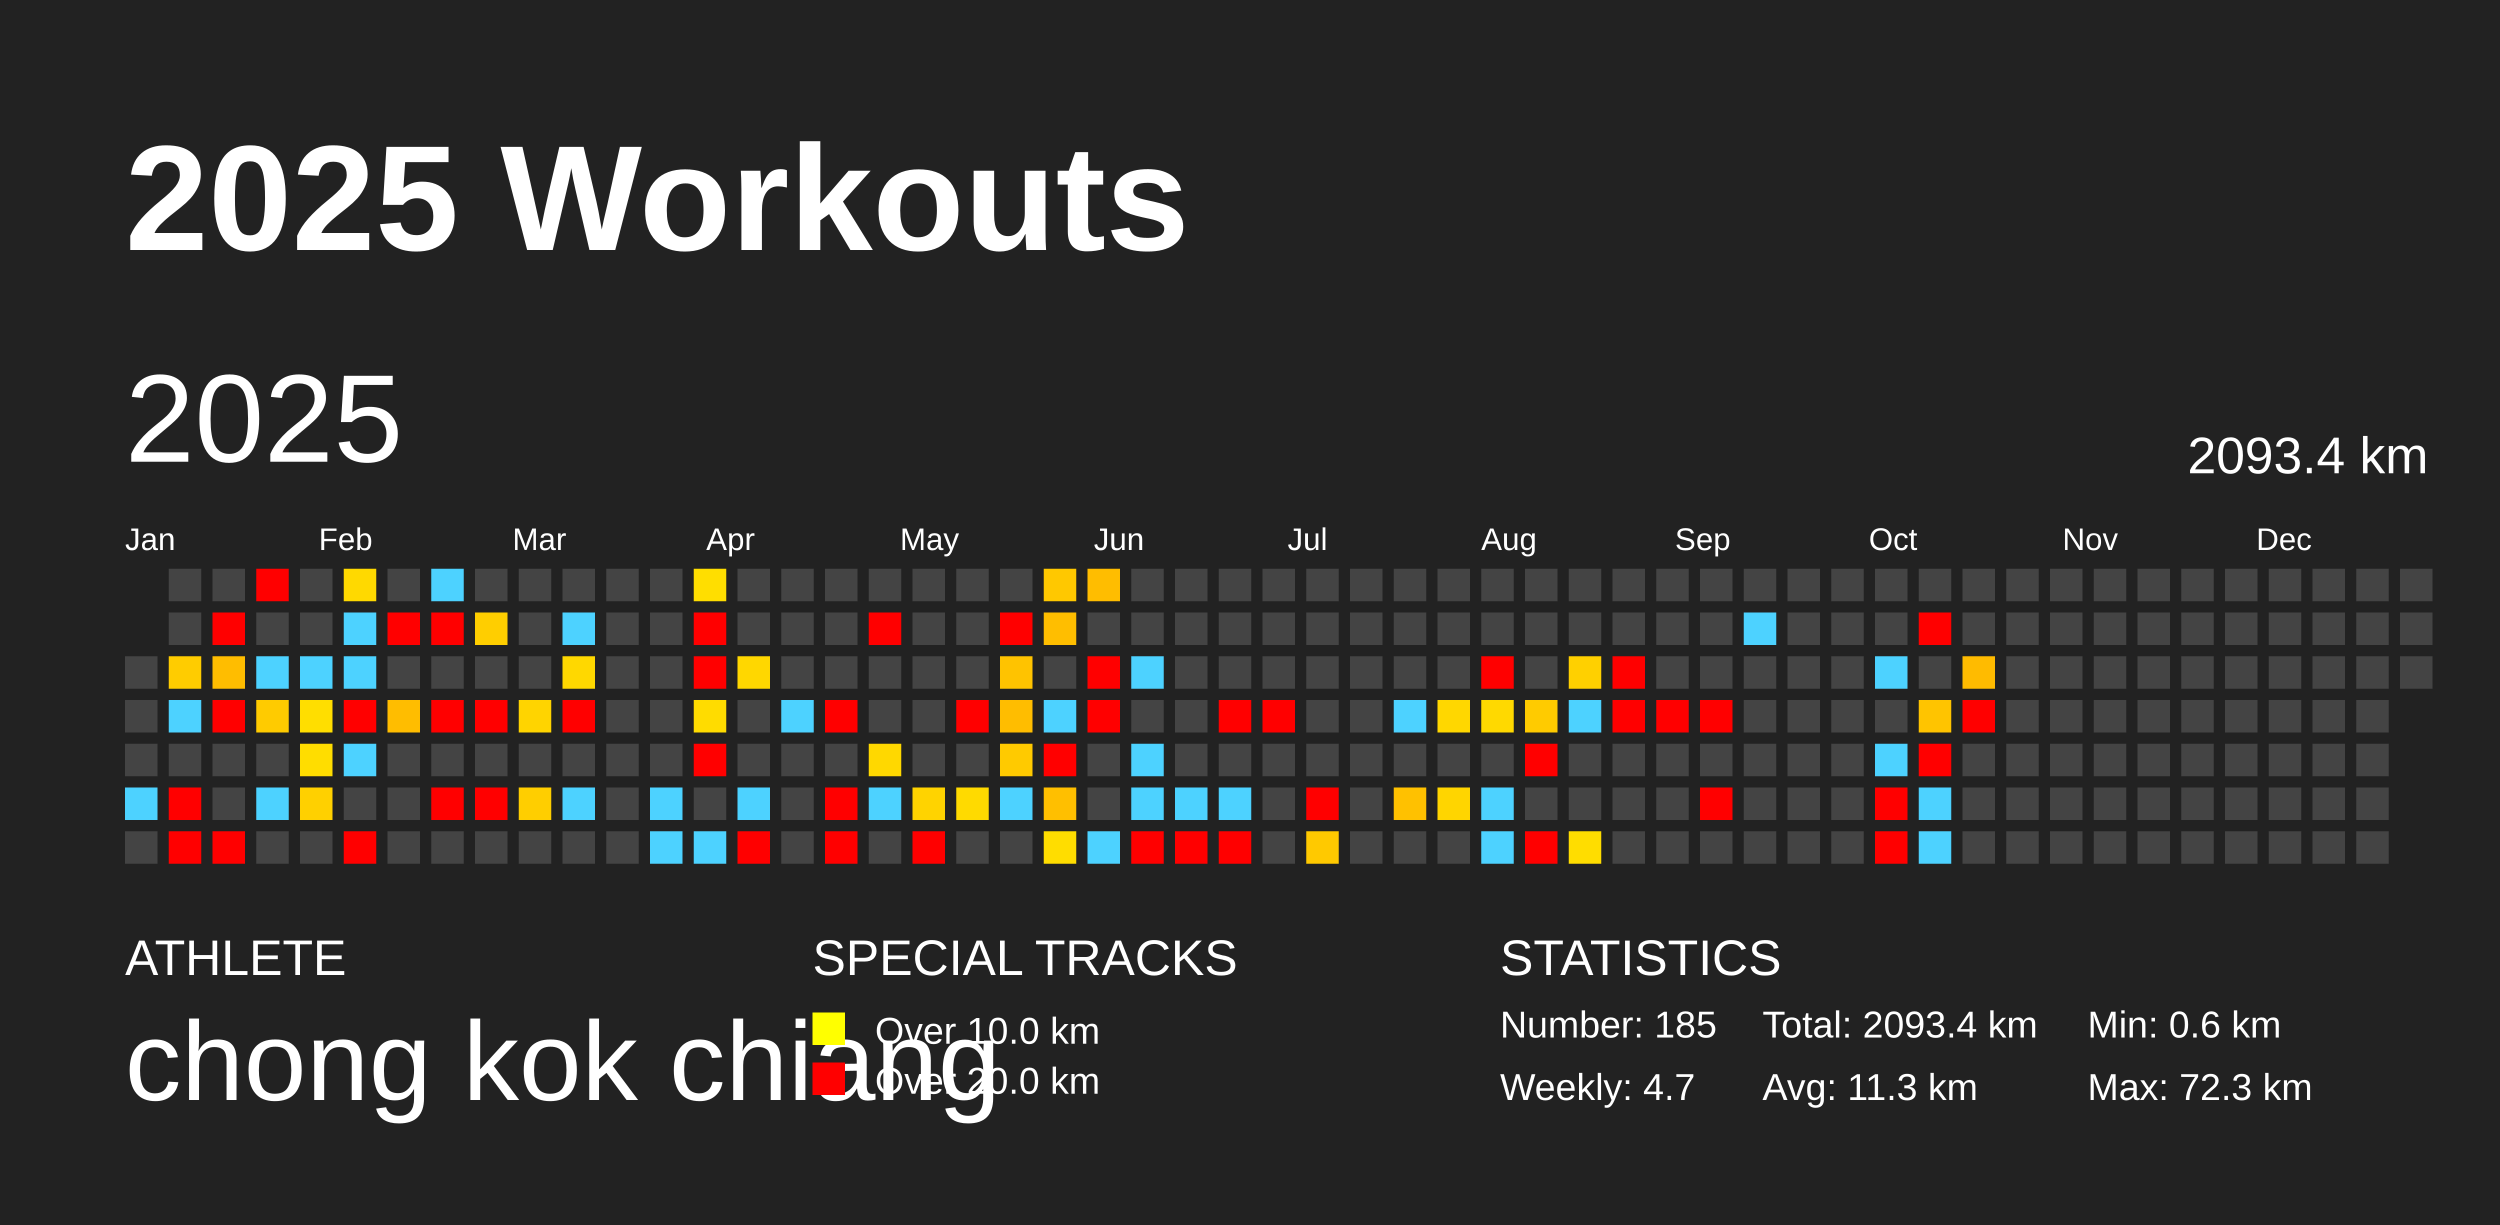
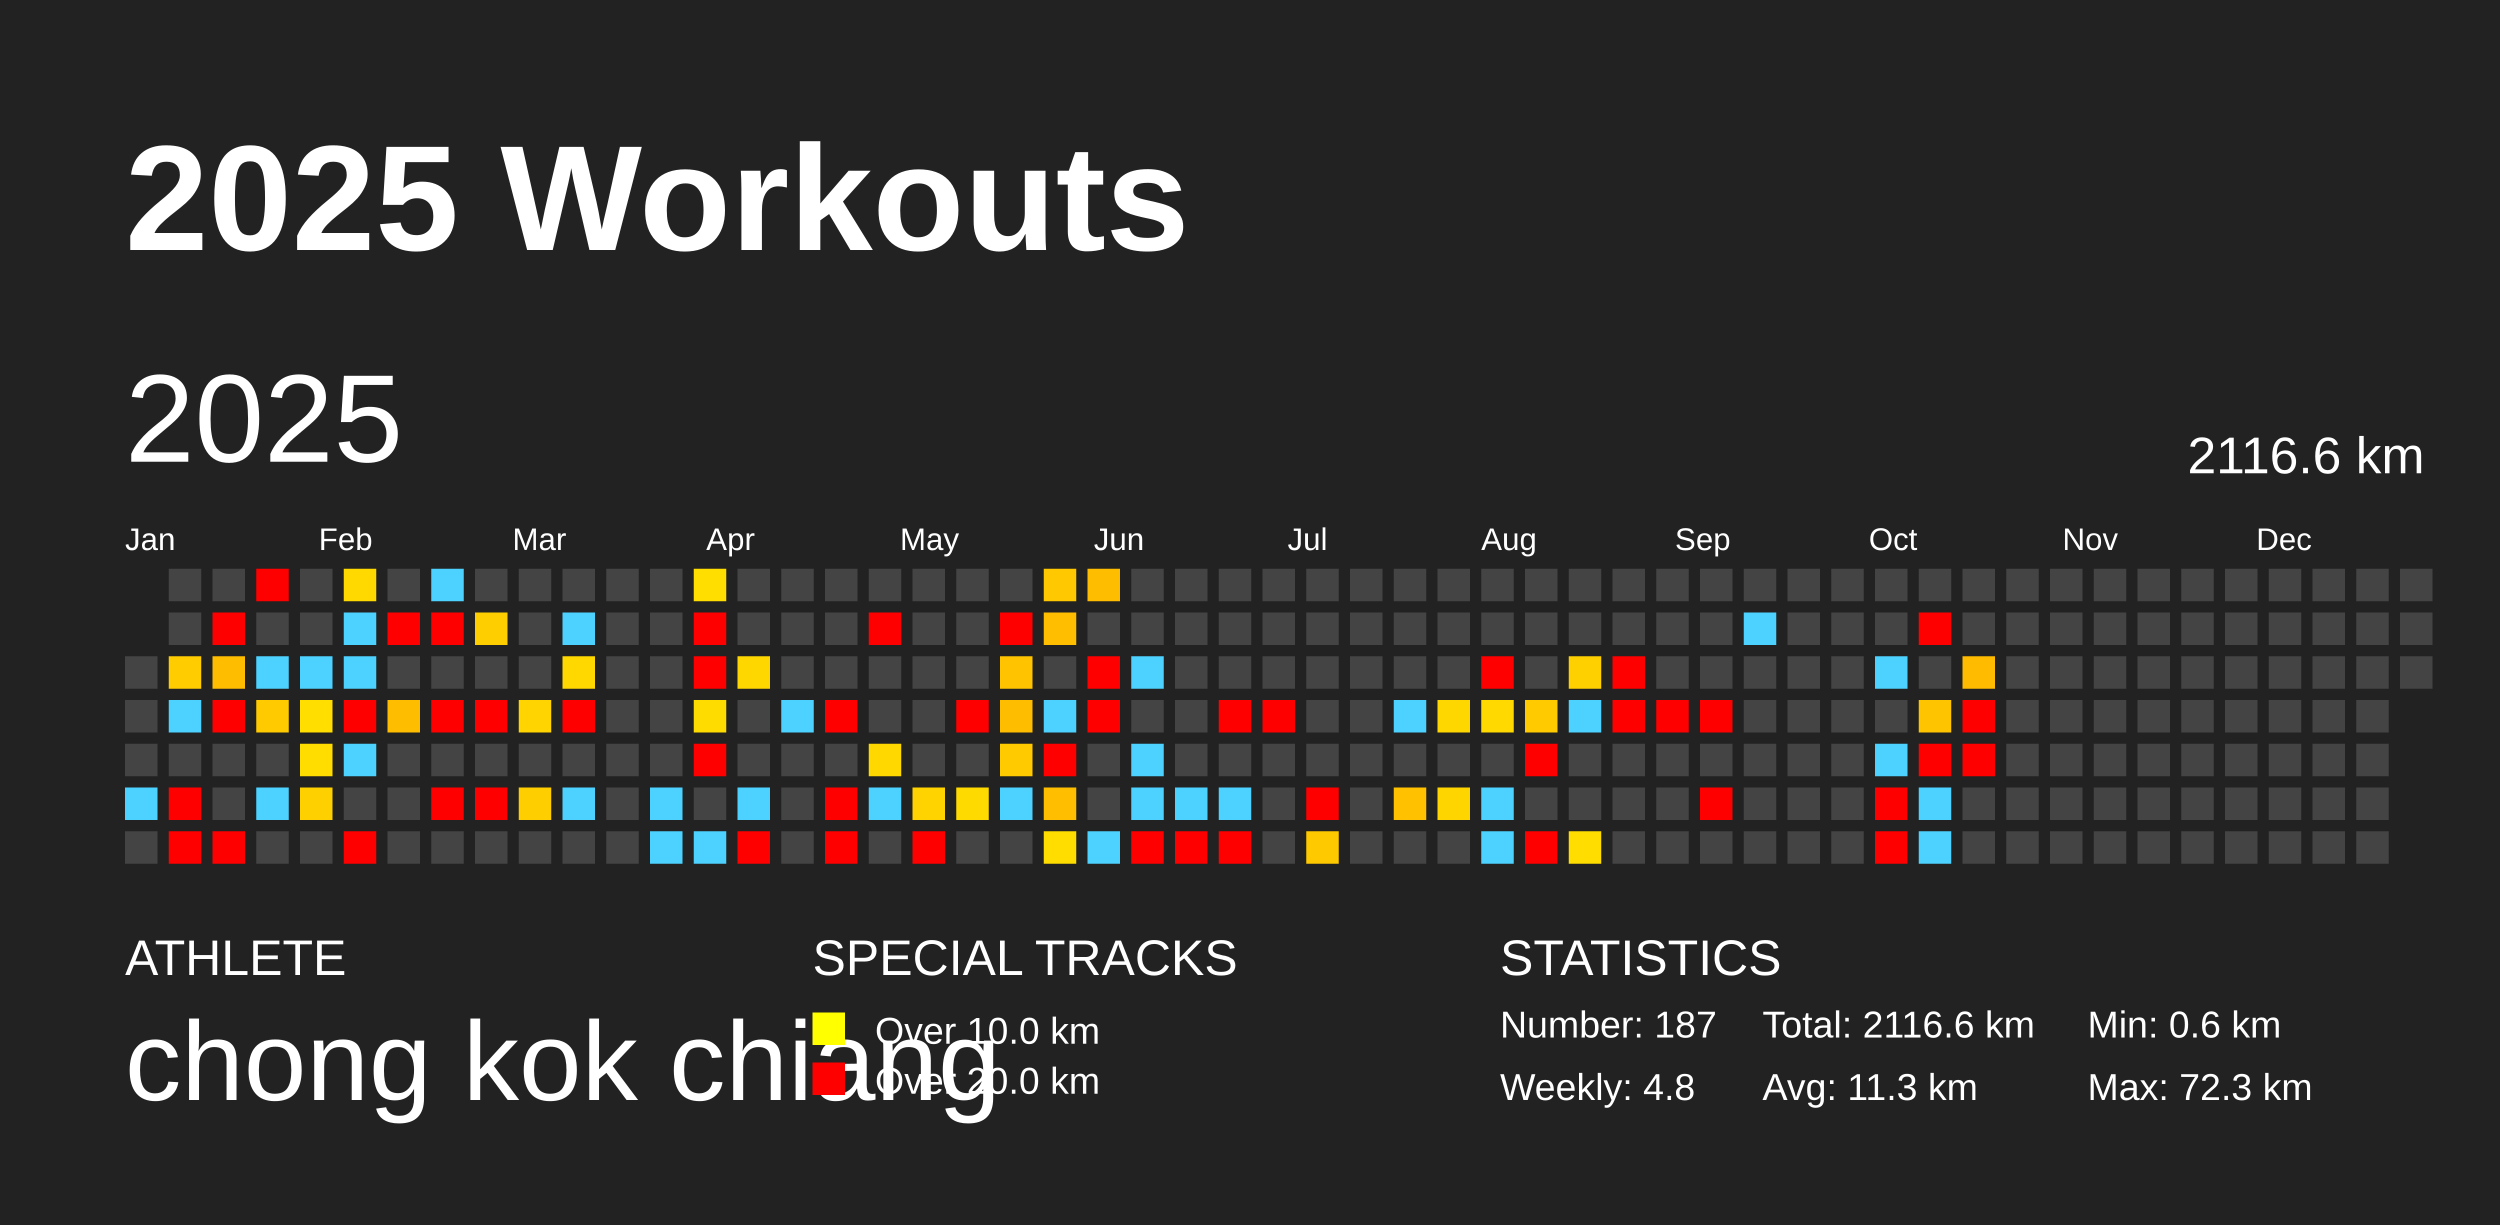
<svg xmlns="http://www.w3.org/2000/svg" baseProfile="full" height="98mm" version="1.1" viewBox="0,0,200,98" width="200mm">
  <defs />
  <rect fill="#222222" height="98" width="200" x="0" y="0" />
  <text fill="#FFFFFF" style="font-size:12px; font-family:Arial; font-weight:bold;" x="10" y="20">2025 Workouts</text>
  <text fill="#FFFFFF" style="font-size:4px; font-family:Arial" x="10" y="78">ATHLETE</text>
  <text fill="#FFFFFF" style="font-size:9px; font-family:Arial" x="10" y="88">chong kok chiang</text>
  <text fill="#FFFFFF" style="font-size:4px; font-family:Arial" x="65" y="78">SPECIAL TRACKS</text>
  <rect fill="yellow" height="2.6" width="2.6" x="65" y="81" />
  <text fill="#FFFFFF" style="font-size:3px; font-family:Arial" x="70" y="83.5">Over 10.0 km</text>
  <rect fill="red" height="2.6" width="2.6" x="65" y="85" />
  <text fill="#FFFFFF" style="font-size:3px; font-family:Arial" x="70" y="87.5">Over 20.0 km</text>
  <text fill="#FFFFFF" style="font-size:4px; font-family:Arial" x="120" y="78">STATISTICS</text>
-   <text fill="#FFFFFF" style="font-size:3px; font-family:Arial" x="120" y="83">Number: 185</text>
-   <text fill="#FFFFFF" style="font-size:3px; font-family:Arial" x="120" y="88">Weekly: 4.7</text>
-   <text fill="#FFFFFF" style="font-size:3px; font-family:Arial" x="141" y="83">Total: 2093.4 km</text>
+   <text fill="#FFFFFF" style="font-size:3px; font-family:Arial" x="120" y="83">Number: 187</text>
+   <text fill="#FFFFFF" style="font-size:3px; font-family:Arial" x="120" y="88">Weekly: 4.8</text>
+   <text fill="#FFFFFF" style="font-size:3px; font-family:Arial" x="141" y="83">Total: 2116.6 km</text>
  <text fill="#FFFFFF" style="font-size:3px; font-family:Arial" x="141" y="88">Avg: 11.3 km</text>
  <text fill="#FFFFFF" style="font-size:3px; font-family:Arial" x="167" y="83">Min: 0.6 km</text>
  <text fill="#FFFFFF" style="font-size:3px; font-family:Arial" x="167" y="88">Max: 72.3 km</text>
  <text dominant-baseline="hanging" fill="#FFFFFF" style="font-size:10.0px; font-family:Arial;" x="10" y="30">2025</text>
-   <text dominant-baseline="hanging" fill="#FFFFFF" style="font-size:4.125px; font-family:Arial;" x="175" y="35">2093.4 km</text>
+   <text dominant-baseline="hanging" fill="#FFFFFF" style="font-size:4.125px; font-family:Arial;" x="175" y="35">2116.6 km</text>
  <text fill="#FFFFFF" style="font-size:2.5px; font-family:Arial" x="10.0" y="44">Jan</text>
  <text fill="#FFFFFF" style="font-size:2.5px; font-family:Arial" x="25.5" y="44">Feb</text>
  <text fill="#FFFFFF" style="font-size:2.5px; font-family:Arial" x="41.0" y="44">Mar</text>
  <text fill="#FFFFFF" style="font-size:2.5px; font-family:Arial" x="56.5" y="44">Apr</text>
  <text fill="#FFFFFF" style="font-size:2.5px; font-family:Arial" x="72.0" y="44">May</text>
  <text fill="#FFFFFF" style="font-size:2.5px; font-family:Arial" x="87.5" y="44">Jun</text>
  <text fill="#FFFFFF" style="font-size:2.5px; font-family:Arial" x="103.0" y="44">Jul</text>
  <text fill="#FFFFFF" style="font-size:2.5px; font-family:Arial" x="118.5" y="44">Aug</text>
  <text fill="#FFFFFF" style="font-size:2.5px; font-family:Arial" x="134.0" y="44">Sep</text>
  <text fill="#FFFFFF" style="font-size:2.5px; font-family:Arial" x="149.5" y="44">Oct</text>
  <text fill="#FFFFFF" style="font-size:2.5px; font-family:Arial" x="165.0" y="44">Nov</text>
  <text fill="#FFFFFF" style="font-size:2.5px; font-family:Arial" x="180.5" y="44">Dec</text>
  <rect fill="#444444" height="2.6" width="2.6" x="10.0" y="52.5" />
  <rect fill="#444444" height="2.6" width="2.6" x="10.0" y="56.0" />
  <rect fill="#444444" height="2.6" width="2.6" x="10.0" y="59.5" />
  <rect fill="#4dd2ff" height="2.6" width="2.6" x="10.0" y="63.0" />
  <rect fill="#444444" height="2.6" width="2.6" x="10.0" y="66.5" />
  <rect fill="#444444" height="2.6" width="2.6" x="13.5" y="45.5" />
  <rect fill="#444444" height="2.6" width="2.6" x="13.5" y="49.0" />
  <rect fill="#ffcc00" height="2.6" width="2.6" x="13.5" y="52.5" />
  <rect fill="#4dd2ff" height="2.6" width="2.6" x="13.5" y="56.0" />
  <rect fill="#444444" height="2.6" width="2.6" x="13.5" y="59.5" />
  <rect fill="red" height="2.6" width="2.6" x="13.5" y="63.0" />
  <rect fill="red" height="2.6" width="2.6" x="13.5" y="66.5" />
  <rect fill="#444444" height="2.6" width="2.6" x="17.0" y="45.5" />
  <rect fill="red" height="2.6" width="2.6" x="17.0" y="49.0" />
  <rect fill="#ffbd00" height="2.6" width="2.6" x="17.0" y="52.5" />
  <rect fill="red" height="2.6" width="2.6" x="17.0" y="56.0" />
  <rect fill="#444444" height="2.6" width="2.6" x="17.0" y="59.5" />
  <rect fill="#444444" height="2.6" width="2.6" x="17.0" y="63.0" />
  <rect fill="red" height="2.6" width="2.6" x="17.0" y="66.5" />
  <rect fill="red" height="2.6" width="2.6" x="20.5" y="45.5" />
  <rect fill="#444444" height="2.6" width="2.6" x="20.5" y="49.0" />
  <rect fill="#4dd2ff" height="2.6" width="2.6" x="20.5" y="52.5" />
  <rect fill="#ffcb00" height="2.6" width="2.6" x="20.5" y="56.0" />
  <rect fill="#444444" height="2.6" width="2.6" x="20.5" y="59.5" />
  <rect fill="#4dd2ff" height="2.6" width="2.6" x="20.5" y="63.0" />
  <rect fill="#444444" height="2.6" width="2.6" x="20.5" y="66.5" />
  <rect fill="#444444" height="2.6" width="2.6" x="24.0" y="45.5" />
  <rect fill="#444444" height="2.6" width="2.6" x="24.0" y="49.0" />
  <rect fill="#4dd2ff" height="2.6" width="2.6" x="24.0" y="52.5" />
  <rect fill="#ffde00" height="2.6" width="2.6" x="24.0" y="56.0" />
  <rect fill="#ffdd00" height="2.6" width="2.6" x="24.0" y="59.5" />
  <rect fill="#ffd000" height="2.6" width="2.6" x="24.0" y="63.0" />
  <rect fill="#444444" height="2.6" width="2.6" x="24.0" y="66.5" />
  <rect fill="#ffd900" height="2.6" width="2.6" x="27.5" y="45.5" />
  <rect fill="#4dd2ff" height="2.6" width="2.6" x="27.5" y="49.0" />
  <rect fill="#4dd2ff" height="2.6" width="2.6" x="27.5" y="52.5" />
  <rect fill="red" height="2.6" width="2.6" x="27.5" y="56.0" />
  <rect fill="#4dd2ff" height="2.6" width="2.6" x="27.5" y="59.5" />
  <rect fill="#444444" height="2.6" width="2.6" x="27.5" y="63.0" />
  <rect fill="red" height="2.6" width="2.6" x="27.5" y="66.5" />
  <rect fill="#444444" height="2.6" width="2.6" x="31.0" y="45.5" />
  <rect fill="red" height="2.6" width="2.6" x="31.0" y="49.0" />
  <rect fill="#444444" height="2.6" width="2.6" x="31.0" y="52.5" />
  <rect fill="#ffbd00" height="2.6" width="2.6" x="31.0" y="56.0" />
  <rect fill="#444444" height="2.6" width="2.6" x="31.0" y="59.5" />
  <rect fill="#444444" height="2.6" width="2.6" x="31.0" y="63.0" />
  <rect fill="#444444" height="2.6" width="2.6" x="31.0" y="66.5" />
  <rect fill="#4dd2ff" height="2.6" width="2.6" x="34.5" y="45.5" />
  <rect fill="red" height="2.6" width="2.6" x="34.5" y="49.0" />
  <rect fill="#444444" height="2.6" width="2.6" x="34.5" y="52.5" />
  <rect fill="red" height="2.6" width="2.6" x="34.5" y="56.0" />
  <rect fill="#444444" height="2.6" width="2.6" x="34.5" y="59.5" />
  <rect fill="red" height="2.6" width="2.6" x="34.5" y="63.0" />
  <rect fill="#444444" height="2.6" width="2.6" x="34.5" y="66.5" />
  <rect fill="#444444" height="2.6" width="2.6" x="38.0" y="45.5" />
  <rect fill="#ffce00" height="2.6" width="2.6" x="38.0" y="49.0" />
  <rect fill="#444444" height="2.6" width="2.6" x="38.0" y="52.5" />
  <rect fill="red" height="2.6" width="2.6" x="38.0" y="56.0" />
  <rect fill="#444444" height="2.6" width="2.6" x="38.0" y="59.5" />
  <rect fill="red" height="2.6" width="2.6" x="38.0" y="63.0" />
  <rect fill="#444444" height="2.6" width="2.6" x="38.0" y="66.5" />
  <rect fill="#444444" height="2.6" width="2.6" x="41.5" y="45.5" />
  <rect fill="#444444" height="2.6" width="2.6" x="41.5" y="49.0" />
  <rect fill="#444444" height="2.6" width="2.6" x="41.5" y="52.5" />
  <rect fill="#ffd400" height="2.6" width="2.6" x="41.5" y="56.0" />
  <rect fill="#444444" height="2.6" width="2.6" x="41.5" y="59.5" />
  <rect fill="#ffce00" height="2.6" width="2.6" x="41.5" y="63.0" />
  <rect fill="#444444" height="2.6" width="2.6" x="41.5" y="66.5" />
  <rect fill="#444444" height="2.6" width="2.6" x="45.0" y="45.5" />
  <rect fill="#4dd2ff" height="2.6" width="2.6" x="45.0" y="49.0" />
  <rect fill="#ffd800" height="2.6" width="2.6" x="45.0" y="52.5" />
  <rect fill="red" height="2.6" width="2.6" x="45.0" y="56.0" />
  <rect fill="#444444" height="2.6" width="2.6" x="45.0" y="59.5" />
  <rect fill="#4dd2ff" height="2.6" width="2.6" x="45.0" y="63.0" />
  <rect fill="#444444" height="2.6" width="2.6" x="45.0" y="66.5" />
  <rect fill="#444444" height="2.6" width="2.6" x="48.5" y="45.5" />
  <rect fill="#444444" height="2.6" width="2.6" x="48.5" y="49.0" />
  <rect fill="#444444" height="2.6" width="2.6" x="48.5" y="52.5" />
  <rect fill="#444444" height="2.6" width="2.6" x="48.5" y="56.0" />
  <rect fill="#444444" height="2.6" width="2.6" x="48.5" y="59.5" />
  <rect fill="#444444" height="2.6" width="2.6" x="48.5" y="63.0" />
  <rect fill="#444444" height="2.6" width="2.6" x="48.5" y="66.5" />
  <rect fill="#444444" height="2.6" width="2.6" x="52.0" y="45.5" />
  <rect fill="#444444" height="2.6" width="2.6" x="52.0" y="49.0" />
  <rect fill="#444444" height="2.6" width="2.6" x="52.0" y="52.5" />
  <rect fill="#444444" height="2.6" width="2.6" x="52.0" y="56.0" />
  <rect fill="#444444" height="2.6" width="2.6" x="52.0" y="59.5" />
  <rect fill="#4dd2ff" height="2.6" width="2.6" x="52.0" y="63.0" />
  <rect fill="#4dd2ff" height="2.6" width="2.6" x="52.0" y="66.5" />
  <rect fill="#ffde00" height="2.6" width="2.6" x="55.5" y="45.5" />
  <rect fill="red" height="2.6" width="2.6" x="55.5" y="49.0" />
  <rect fill="red" height="2.6" width="2.6" x="55.5" y="52.5" />
  <rect fill="#ffdc00" height="2.6" width="2.6" x="55.5" y="56.0" />
  <rect fill="red" height="2.6" width="2.6" x="55.5" y="59.5" />
  <rect fill="#444444" height="2.6" width="2.6" x="55.5" y="63.0" />
  <rect fill="#4dd2ff" height="2.6" width="2.6" x="55.5" y="66.5" />
  <rect fill="#444444" height="2.6" width="2.6" x="59.0" y="45.5" />
  <rect fill="#444444" height="2.6" width="2.6" x="59.0" y="49.0" />
  <rect fill="#ffd700" height="2.6" width="2.6" x="59.0" y="52.5" />
  <rect fill="#444444" height="2.6" width="2.6" x="59.0" y="56.0" />
  <rect fill="#444444" height="2.6" width="2.6" x="59.0" y="59.5" />
  <rect fill="#4dd2ff" height="2.6" width="2.6" x="59.0" y="63.0" />
  <rect fill="red" height="2.6" width="2.6" x="59.0" y="66.5" />
  <rect fill="#444444" height="2.6" width="2.6" x="62.5" y="45.5" />
  <rect fill="#444444" height="2.6" width="2.6" x="62.5" y="49.0" />
  <rect fill="#444444" height="2.6" width="2.6" x="62.5" y="52.5" />
  <rect fill="#4dd2ff" height="2.6" width="2.6" x="62.5" y="56.0" />
  <rect fill="#444444" height="2.6" width="2.6" x="62.5" y="59.5" />
  <rect fill="#444444" height="2.6" width="2.6" x="62.5" y="63.0" />
  <rect fill="#444444" height="2.6" width="2.6" x="62.5" y="66.5" />
  <rect fill="#444444" height="2.6" width="2.6" x="66.0" y="45.5" />
  <rect fill="#444444" height="2.6" width="2.6" x="66.0" y="49.0" />
  <rect fill="#444444" height="2.6" width="2.6" x="66.0" y="52.5" />
  <rect fill="red" height="2.6" width="2.6" x="66.0" y="56.0" />
  <rect fill="#444444" height="2.6" width="2.6" x="66.0" y="59.5" />
  <rect fill="red" height="2.6" width="2.6" x="66.0" y="63.0" />
  <rect fill="red" height="2.6" width="2.6" x="66.0" y="66.5" />
  <rect fill="#444444" height="2.6" width="2.6" x="69.5" y="45.5" />
  <rect fill="red" height="2.6" width="2.6" x="69.5" y="49.0" />
  <rect fill="#444444" height="2.6" width="2.6" x="69.5" y="52.5" />
  <rect fill="#444444" height="2.6" width="2.6" x="69.5" y="56.0" />
  <rect fill="#ffd800" height="2.6" width="2.6" x="69.5" y="59.5" />
  <rect fill="#4dd2ff" height="2.6" width="2.6" x="69.5" y="63.0" />
  <rect fill="#444444" height="2.6" width="2.6" x="69.5" y="66.5" />
  <rect fill="#444444" height="2.6" width="2.6" x="73.0" y="45.5" />
  <rect fill="#444444" height="2.6" width="2.6" x="73.0" y="49.0" />
  <rect fill="#444444" height="2.6" width="2.6" x="73.0" y="52.5" />
  <rect fill="#444444" height="2.6" width="2.6" x="73.0" y="56.0" />
  <rect fill="#444444" height="2.6" width="2.6" x="73.0" y="59.5" />
  <rect fill="#ffd300" height="2.6" width="2.6" x="73.0" y="63.0" />
  <rect fill="red" height="2.6" width="2.6" x="73.0" y="66.5" />
  <rect fill="#444444" height="2.6" width="2.6" x="76.5" y="45.5" />
  <rect fill="#444444" height="2.6" width="2.6" x="76.5" y="49.0" />
  <rect fill="#444444" height="2.6" width="2.6" x="76.5" y="52.5" />
  <rect fill="red" height="2.6" width="2.6" x="76.5" y="56.0" />
  <rect fill="#444444" height="2.6" width="2.6" x="76.5" y="59.5" />
  <rect fill="#ffda00" height="2.6" width="2.6" x="76.5" y="63.0" />
  <rect fill="#444444" height="2.6" width="2.6" x="76.5" y="66.5" />
  <rect fill="#444444" height="2.6" width="2.6" x="80.0" y="45.5" />
  <rect fill="red" height="2.6" width="2.6" x="80.0" y="49.0" />
  <rect fill="#ffc300" height="2.6" width="2.6" x="80.0" y="52.5" />
  <rect fill="#ffbd00" height="2.6" width="2.6" x="80.0" y="56.0" />
  <rect fill="#ffca00" height="2.6" width="2.6" x="80.0" y="59.5" />
  <rect fill="#4dd2ff" height="2.6" width="2.6" x="80.0" y="63.0" />
  <rect fill="#444444" height="2.6" width="2.6" x="80.0" y="66.5" />
  <rect fill="#ffc800" height="2.6" width="2.6" x="83.5" y="45.5" />
  <rect fill="#ffbe00" height="2.6" width="2.6" x="83.5" y="49.0" />
  <rect fill="#444444" height="2.6" width="2.6" x="83.5" y="52.5" />
  <rect fill="#4dd2ff" height="2.6" width="2.6" x="83.5" y="56.0" />
  <rect fill="red" height="2.6" width="2.6" x="83.5" y="59.5" />
  <rect fill="#ffbf00" height="2.6" width="2.6" x="83.5" y="63.0" />
  <rect fill="#ffdd00" height="2.6" width="2.6" x="83.5" y="66.5" />
  <rect fill="#ffbd00" height="2.6" width="2.6" x="87.0" y="45.5" />
  <rect fill="#444444" height="2.6" width="2.6" x="87.0" y="49.0" />
  <rect fill="red" height="2.6" width="2.6" x="87.0" y="52.5" />
  <rect fill="red" height="2.6" width="2.6" x="87.0" y="56.0" />
  <rect fill="#444444" height="2.6" width="2.6" x="87.0" y="59.5" />
  <rect fill="#444444" height="2.6" width="2.6" x="87.0" y="63.0" />
  <rect fill="#4dd2ff" height="2.6" width="2.6" x="87.0" y="66.5" />
  <rect fill="#444444" height="2.6" width="2.6" x="90.5" y="45.5" />
  <rect fill="#444444" height="2.6" width="2.6" x="90.5" y="49.0" />
  <rect fill="#4dd2ff" height="2.6" width="2.6" x="90.5" y="52.5" />
  <rect fill="#444444" height="2.6" width="2.6" x="90.5" y="56.0" />
  <rect fill="#4dd2ff" height="2.6" width="2.6" x="90.5" y="59.5" />
  <rect fill="#4dd2ff" height="2.6" width="2.6" x="90.5" y="63.0" />
  <rect fill="red" height="2.6" width="2.6" x="90.5" y="66.5" />
  <rect fill="#444444" height="2.6" width="2.6" x="94.0" y="45.5" />
  <rect fill="#444444" height="2.6" width="2.6" x="94.0" y="49.0" />
  <rect fill="#444444" height="2.6" width="2.6" x="94.0" y="52.5" />
  <rect fill="#444444" height="2.6" width="2.6" x="94.0" y="56.0" />
  <rect fill="#444444" height="2.6" width="2.6" x="94.0" y="59.5" />
  <rect fill="#4dd2ff" height="2.6" width="2.6" x="94.0" y="63.0" />
  <rect fill="red" height="2.6" width="2.6" x="94.0" y="66.5" />
  <rect fill="#444444" height="2.6" width="2.6" x="97.5" y="45.5" />
  <rect fill="#444444" height="2.6" width="2.6" x="97.5" y="49.0" />
  <rect fill="#444444" height="2.6" width="2.6" x="97.5" y="52.5" />
  <rect fill="red" height="2.6" width="2.6" x="97.5" y="56.0" />
  <rect fill="#444444" height="2.6" width="2.6" x="97.5" y="59.5" />
  <rect fill="#4dd2ff" height="2.6" width="2.6" x="97.5" y="63.0" />
  <rect fill="red" height="2.6" width="2.6" x="97.5" y="66.5" />
  <rect fill="#444444" height="2.6" width="2.6" x="101.0" y="45.5" />
  <rect fill="#444444" height="2.6" width="2.6" x="101.0" y="49.0" />
  <rect fill="#444444" height="2.6" width="2.6" x="101.0" y="52.5" />
  <rect fill="red" height="2.6" width="2.6" x="101.0" y="56.0" />
  <rect fill="#444444" height="2.6" width="2.6" x="101.0" y="59.5" />
  <rect fill="#444444" height="2.6" width="2.6" x="101.0" y="63.0" />
  <rect fill="#444444" height="2.6" width="2.6" x="101.0" y="66.5" />
  <rect fill="#444444" height="2.6" width="2.6" x="104.5" y="45.5" />
  <rect fill="#444444" height="2.6" width="2.6" x="104.5" y="49.0" />
  <rect fill="#444444" height="2.6" width="2.6" x="104.5" y="52.5" />
  <rect fill="#444444" height="2.6" width="2.6" x="104.5" y="56.0" />
  <rect fill="#444444" height="2.6" width="2.6" x="104.5" y="59.5" />
  <rect fill="red" height="2.6" width="2.6" x="104.5" y="63.0" />
  <rect fill="#ffc900" height="2.6" width="2.6" x="104.5" y="66.5" />
  <rect fill="#444444" height="2.6" width="2.6" x="108.0" y="45.5" />
  <rect fill="#444444" height="2.6" width="2.6" x="108.0" y="49.0" />
  <rect fill="#444444" height="2.6" width="2.6" x="108.0" y="52.5" />
  <rect fill="#444444" height="2.6" width="2.6" x="108.0" y="56.0" />
  <rect fill="#444444" height="2.6" width="2.6" x="108.0" y="59.5" />
  <rect fill="#444444" height="2.6" width="2.6" x="108.0" y="63.0" />
  <rect fill="#444444" height="2.6" width="2.6" x="108.0" y="66.5" />
  <rect fill="#444444" height="2.6" width="2.6" x="111.5" y="45.5" />
  <rect fill="#444444" height="2.6" width="2.6" x="111.5" y="49.0" />
  <rect fill="#444444" height="2.6" width="2.6" x="111.5" y="52.5" />
  <rect fill="#4dd2ff" height="2.6" width="2.6" x="111.5" y="56.0" />
  <rect fill="#444444" height="2.6" width="2.6" x="111.5" y="59.5" />
  <rect fill="#ffc100" height="2.6" width="2.6" x="111.5" y="63.0" />
  <rect fill="#444444" height="2.6" width="2.6" x="111.5" y="66.5" />
  <rect fill="#444444" height="2.6" width="2.6" x="115.0" y="45.5" />
  <rect fill="#444444" height="2.6" width="2.6" x="115.0" y="49.0" />
  <rect fill="#444444" height="2.6" width="2.6" x="115.0" y="52.5" />
  <rect fill="#ffd700" height="2.6" width="2.6" x="115.0" y="56.0" />
  <rect fill="#444444" height="2.6" width="2.6" x="115.0" y="59.5" />
  <rect fill="#ffd500" height="2.6" width="2.6" x="115.0" y="63.0" />
  <rect fill="#444444" height="2.6" width="2.6" x="115.0" y="66.5" />
  <rect fill="#444444" height="2.6" width="2.6" x="118.5" y="45.5" />
  <rect fill="#444444" height="2.6" width="2.6" x="118.5" y="49.0" />
  <rect fill="red" height="2.6" width="2.6" x="118.5" y="52.5" />
  <rect fill="#ffd900" height="2.6" width="2.6" x="118.5" y="56.0" />
  <rect fill="#444444" height="2.6" width="2.6" x="118.5" y="59.5" />
  <rect fill="#4dd2ff" height="2.6" width="2.6" x="118.5" y="63.0" />
  <rect fill="#4dd2ff" height="2.6" width="2.6" x="118.5" y="66.5" />
  <rect fill="#444444" height="2.6" width="2.6" x="122.0" y="45.5" />
  <rect fill="#444444" height="2.6" width="2.6" x="122.0" y="49.0" />
  <rect fill="#444444" height="2.6" width="2.6" x="122.0" y="52.5" />
  <rect fill="#ffcb00" height="2.6" width="2.6" x="122.0" y="56.0" />
  <rect fill="red" height="2.6" width="2.6" x="122.0" y="59.5" />
  <rect fill="#444444" height="2.6" width="2.6" x="122.0" y="63.0" />
  <rect fill="red" height="2.6" width="2.6" x="122.0" y="66.5" />
  <rect fill="#444444" height="2.6" width="2.6" x="125.5" y="45.5" />
  <rect fill="#444444" height="2.6" width="2.6" x="125.5" y="49.0" />
  <rect fill="#ffd000" height="2.6" width="2.6" x="125.5" y="52.5" />
  <rect fill="#4dd2ff" height="2.6" width="2.6" x="125.5" y="56.0" />
  <rect fill="#444444" height="2.6" width="2.6" x="125.5" y="59.5" />
  <rect fill="#444444" height="2.6" width="2.6" x="125.5" y="63.0" />
  <rect fill="#ffdd00" height="2.6" width="2.6" x="125.5" y="66.5" />
  <rect fill="#444444" height="2.6" width="2.6" x="129.0" y="45.5" />
  <rect fill="#444444" height="2.6" width="2.6" x="129.0" y="49.0" />
  <rect fill="red" height="2.6" width="2.6" x="129.0" y="52.5" />
  <rect fill="red" height="2.6" width="2.6" x="129.0" y="56.0" />
  <rect fill="#444444" height="2.6" width="2.6" x="129.0" y="59.5" />
  <rect fill="#444444" height="2.6" width="2.6" x="129.0" y="63.0" />
  <rect fill="#444444" height="2.6" width="2.6" x="129.0" y="66.5" />
  <rect fill="#444444" height="2.6" width="2.6" x="132.5" y="45.5" />
  <rect fill="#444444" height="2.6" width="2.6" x="132.5" y="49.0" />
  <rect fill="#444444" height="2.6" width="2.6" x="132.5" y="52.5" />
  <rect fill="red" height="2.6" width="2.6" x="132.5" y="56.0" />
  <rect fill="#444444" height="2.6" width="2.6" x="132.5" y="59.5" />
  <rect fill="#444444" height="2.6" width="2.6" x="132.5" y="63.0" />
  <rect fill="#444444" height="2.6" width="2.6" x="132.5" y="66.5" />
  <rect fill="#444444" height="2.6" width="2.6" x="136.0" y="45.5" />
  <rect fill="#444444" height="2.6" width="2.6" x="136.0" y="49.0" />
  <rect fill="#444444" height="2.6" width="2.6" x="136.0" y="52.5" />
  <rect fill="red" height="2.6" width="2.6" x="136.0" y="56.0" />
  <rect fill="#444444" height="2.6" width="2.6" x="136.0" y="59.5" />
  <rect fill="red" height="2.6" width="2.6" x="136.0" y="63.0" />
  <rect fill="#444444" height="2.6" width="2.6" x="136.0" y="66.5" />
  <rect fill="#444444" height="2.6" width="2.6" x="139.5" y="45.5" />
  <rect fill="#4dd2ff" height="2.6" width="2.6" x="139.5" y="49.0" />
  <rect fill="#444444" height="2.6" width="2.6" x="139.5" y="52.5" />
  <rect fill="#444444" height="2.6" width="2.6" x="139.5" y="56.0" />
  <rect fill="#444444" height="2.6" width="2.6" x="139.5" y="59.5" />
  <rect fill="#444444" height="2.6" width="2.6" x="139.5" y="63.0" />
  <rect fill="#444444" height="2.6" width="2.6" x="139.5" y="66.5" />
  <rect fill="#444444" height="2.6" width="2.6" x="143.0" y="45.5" />
  <rect fill="#444444" height="2.6" width="2.6" x="143.0" y="49.0" />
  <rect fill="#444444" height="2.6" width="2.6" x="143.0" y="52.5" />
  <rect fill="#444444" height="2.6" width="2.6" x="143.0" y="56.0" />
  <rect fill="#444444" height="2.6" width="2.6" x="143.0" y="59.5" />
  <rect fill="#444444" height="2.6" width="2.6" x="143.0" y="63.0" />
  <rect fill="#444444" height="2.6" width="2.6" x="143.0" y="66.5" />
  <rect fill="#444444" height="2.6" width="2.6" x="146.5" y="45.5" />
  <rect fill="#444444" height="2.6" width="2.6" x="146.5" y="49.0" />
  <rect fill="#444444" height="2.6" width="2.6" x="146.5" y="52.5" />
  <rect fill="#444444" height="2.6" width="2.6" x="146.5" y="56.0" />
  <rect fill="#444444" height="2.6" width="2.6" x="146.5" y="59.5" />
  <rect fill="#444444" height="2.6" width="2.6" x="146.5" y="63.0" />
  <rect fill="#444444" height="2.6" width="2.6" x="146.5" y="66.5" />
  <rect fill="#444444" height="2.6" width="2.6" x="150.0" y="45.5" />
  <rect fill="#444444" height="2.6" width="2.6" x="150.0" y="49.0" />
  <rect fill="#4dd2ff" height="2.6" width="2.6" x="150.0" y="52.5" />
  <rect fill="#444444" height="2.6" width="2.6" x="150.0" y="56.0" />
  <rect fill="#4dd2ff" height="2.6" width="2.6" x="150.0" y="59.5" />
  <rect fill="red" height="2.6" width="2.6" x="150.0" y="63.0" />
  <rect fill="red" height="2.6" width="2.6" x="150.0" y="66.5" />
  <rect fill="#444444" height="2.6" width="2.6" x="153.5" y="45.5" />
  <rect fill="red" height="2.6" width="2.6" x="153.5" y="49.0" />
  <rect fill="#444444" height="2.6" width="2.6" x="153.5" y="52.5" />
  <rect fill="#ffc400" height="2.6" width="2.6" x="153.5" y="56.0" />
  <rect fill="red" height="2.6" width="2.6" x="153.5" y="59.5" />
  <rect fill="#4dd2ff" height="2.6" width="2.6" x="153.5" y="63.0" />
  <rect fill="#4dd2ff" height="2.6" width="2.6" x="153.5" y="66.5" />
  <rect fill="#444444" height="2.6" width="2.6" x="157.0" y="45.5" />
  <rect fill="#444444" height="2.6" width="2.6" x="157.0" y="49.0" />
  <rect fill="#ffbb00" height="2.6" width="2.6" x="157.0" y="52.5" />
  <rect fill="red" height="2.6" width="2.6" x="157.0" y="56.0" />
-   <rect fill="#444444" height="2.6" width="2.6" x="157.0" y="59.5" />
+   <rect fill="red" height="2.6" width="2.6" x="157.0" y="59.5" />
  <rect fill="#444444" height="2.6" width="2.6" x="157.0" y="63.0" />
  <rect fill="#444444" height="2.6" width="2.6" x="157.0" y="66.5" />
  <rect fill="#444444" height="2.6" width="2.6" x="160.5" y="45.5" />
  <rect fill="#444444" height="2.6" width="2.6" x="160.5" y="49.0" />
  <rect fill="#444444" height="2.6" width="2.6" x="160.5" y="52.5" />
  <rect fill="#444444" height="2.6" width="2.6" x="160.5" y="56.0" />
  <rect fill="#444444" height="2.6" width="2.6" x="160.5" y="59.5" />
  <rect fill="#444444" height="2.6" width="2.6" x="160.5" y="63.0" />
  <rect fill="#444444" height="2.6" width="2.6" x="160.5" y="66.5" />
  <rect fill="#444444" height="2.6" width="2.6" x="164.0" y="45.5" />
  <rect fill="#444444" height="2.6" width="2.6" x="164.0" y="49.0" />
  <rect fill="#444444" height="2.6" width="2.6" x="164.0" y="52.5" />
  <rect fill="#444444" height="2.6" width="2.6" x="164.0" y="56.0" />
  <rect fill="#444444" height="2.6" width="2.6" x="164.0" y="59.5" />
  <rect fill="#444444" height="2.6" width="2.6" x="164.0" y="63.0" />
  <rect fill="#444444" height="2.6" width="2.6" x="164.0" y="66.5" />
  <rect fill="#444444" height="2.6" width="2.6" x="167.5" y="45.5" />
  <rect fill="#444444" height="2.6" width="2.6" x="167.5" y="49.0" />
  <rect fill="#444444" height="2.6" width="2.6" x="167.5" y="52.5" />
  <rect fill="#444444" height="2.6" width="2.6" x="167.5" y="56.0" />
  <rect fill="#444444" height="2.6" width="2.6" x="167.5" y="59.5" />
  <rect fill="#444444" height="2.6" width="2.6" x="167.5" y="63.0" />
  <rect fill="#444444" height="2.6" width="2.6" x="167.5" y="66.5" />
  <rect fill="#444444" height="2.6" width="2.6" x="171.0" y="45.5" />
  <rect fill="#444444" height="2.6" width="2.6" x="171.0" y="49.0" />
  <rect fill="#444444" height="2.6" width="2.6" x="171.0" y="52.5" />
  <rect fill="#444444" height="2.6" width="2.6" x="171.0" y="56.0" />
  <rect fill="#444444" height="2.6" width="2.6" x="171.0" y="59.5" />
  <rect fill="#444444" height="2.6" width="2.6" x="171.0" y="63.0" />
  <rect fill="#444444" height="2.6" width="2.6" x="171.0" y="66.5" />
  <rect fill="#444444" height="2.6" width="2.6" x="174.5" y="45.5" />
  <rect fill="#444444" height="2.6" width="2.6" x="174.5" y="49.0" />
  <rect fill="#444444" height="2.6" width="2.6" x="174.5" y="52.5" />
  <rect fill="#444444" height="2.6" width="2.6" x="174.5" y="56.0" />
  <rect fill="#444444" height="2.6" width="2.6" x="174.5" y="59.5" />
  <rect fill="#444444" height="2.6" width="2.6" x="174.5" y="63.0" />
  <rect fill="#444444" height="2.6" width="2.6" x="174.5" y="66.5" />
  <rect fill="#444444" height="2.6" width="2.6" x="178.0" y="45.5" />
  <rect fill="#444444" height="2.6" width="2.6" x="178.0" y="49.0" />
  <rect fill="#444444" height="2.6" width="2.6" x="178.0" y="52.5" />
  <rect fill="#444444" height="2.6" width="2.6" x="178.0" y="56.0" />
  <rect fill="#444444" height="2.6" width="2.6" x="178.0" y="59.5" />
  <rect fill="#444444" height="2.6" width="2.6" x="178.0" y="63.0" />
  <rect fill="#444444" height="2.6" width="2.6" x="178.0" y="66.5" />
  <rect fill="#444444" height="2.6" width="2.6" x="181.5" y="45.5" />
  <rect fill="#444444" height="2.6" width="2.6" x="181.5" y="49.0" />
  <rect fill="#444444" height="2.6" width="2.6" x="181.5" y="52.5" />
  <rect fill="#444444" height="2.6" width="2.6" x="181.5" y="56.0" />
  <rect fill="#444444" height="2.6" width="2.6" x="181.5" y="59.5" />
  <rect fill="#444444" height="2.6" width="2.6" x="181.5" y="63.0" />
  <rect fill="#444444" height="2.6" width="2.6" x="181.5" y="66.5" />
  <rect fill="#444444" height="2.6" width="2.6" x="185.0" y="45.5" />
  <rect fill="#444444" height="2.6" width="2.6" x="185.0" y="49.0" />
  <rect fill="#444444" height="2.6" width="2.6" x="185.0" y="52.5" />
  <rect fill="#444444" height="2.6" width="2.6" x="185.0" y="56.0" />
  <rect fill="#444444" height="2.6" width="2.6" x="185.0" y="59.5" />
  <rect fill="#444444" height="2.6" width="2.6" x="185.0" y="63.0" />
  <rect fill="#444444" height="2.6" width="2.6" x="185.0" y="66.5" />
  <rect fill="#444444" height="2.6" width="2.6" x="188.5" y="45.5" />
  <rect fill="#444444" height="2.6" width="2.6" x="188.5" y="49.0" />
  <rect fill="#444444" height="2.6" width="2.6" x="188.5" y="52.5" />
  <rect fill="#444444" height="2.6" width="2.6" x="188.5" y="56.0" />
  <rect fill="#444444" height="2.6" width="2.6" x="188.5" y="59.5" />
  <rect fill="#444444" height="2.6" width="2.6" x="188.5" y="63.0" />
  <rect fill="#444444" height="2.6" width="2.6" x="188.5" y="66.5" />
  <rect fill="#444444" height="2.6" width="2.6" x="192.0" y="45.5" />
  <rect fill="#444444" height="2.6" width="2.6" x="192.0" y="49.0" />
  <rect fill="#444444" height="2.6" width="2.6" x="192.0" y="52.5" />
</svg>
